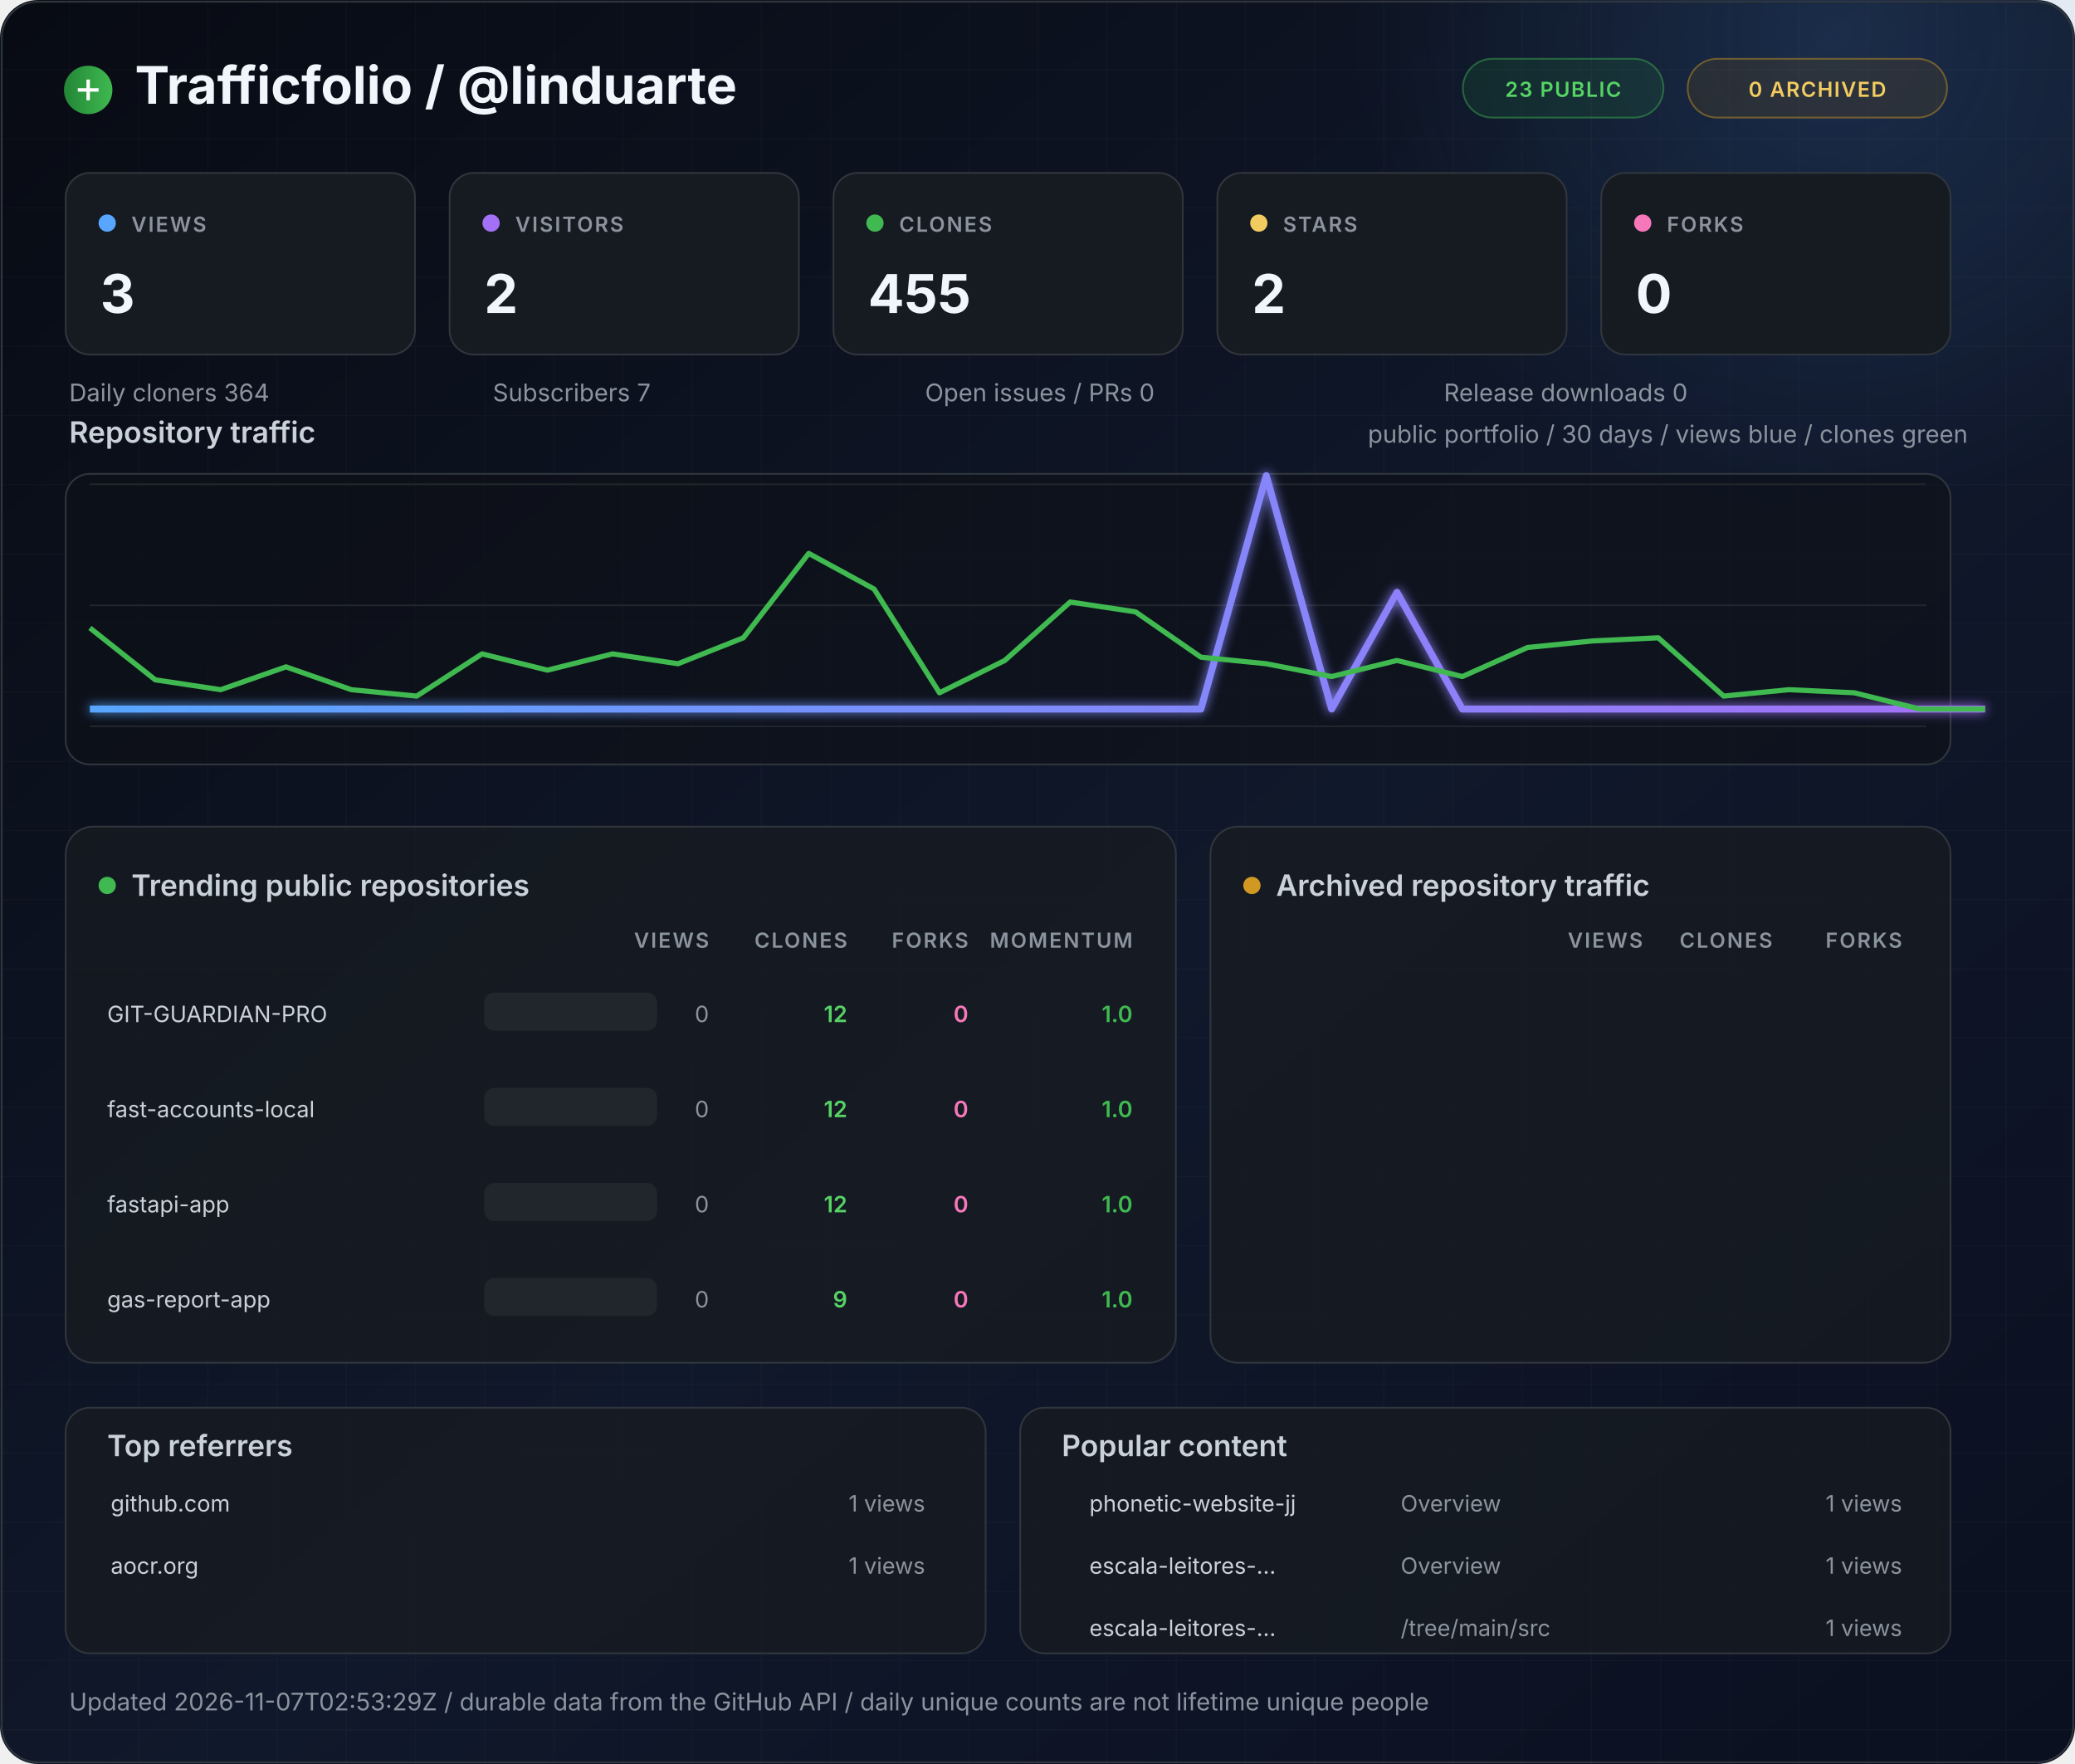
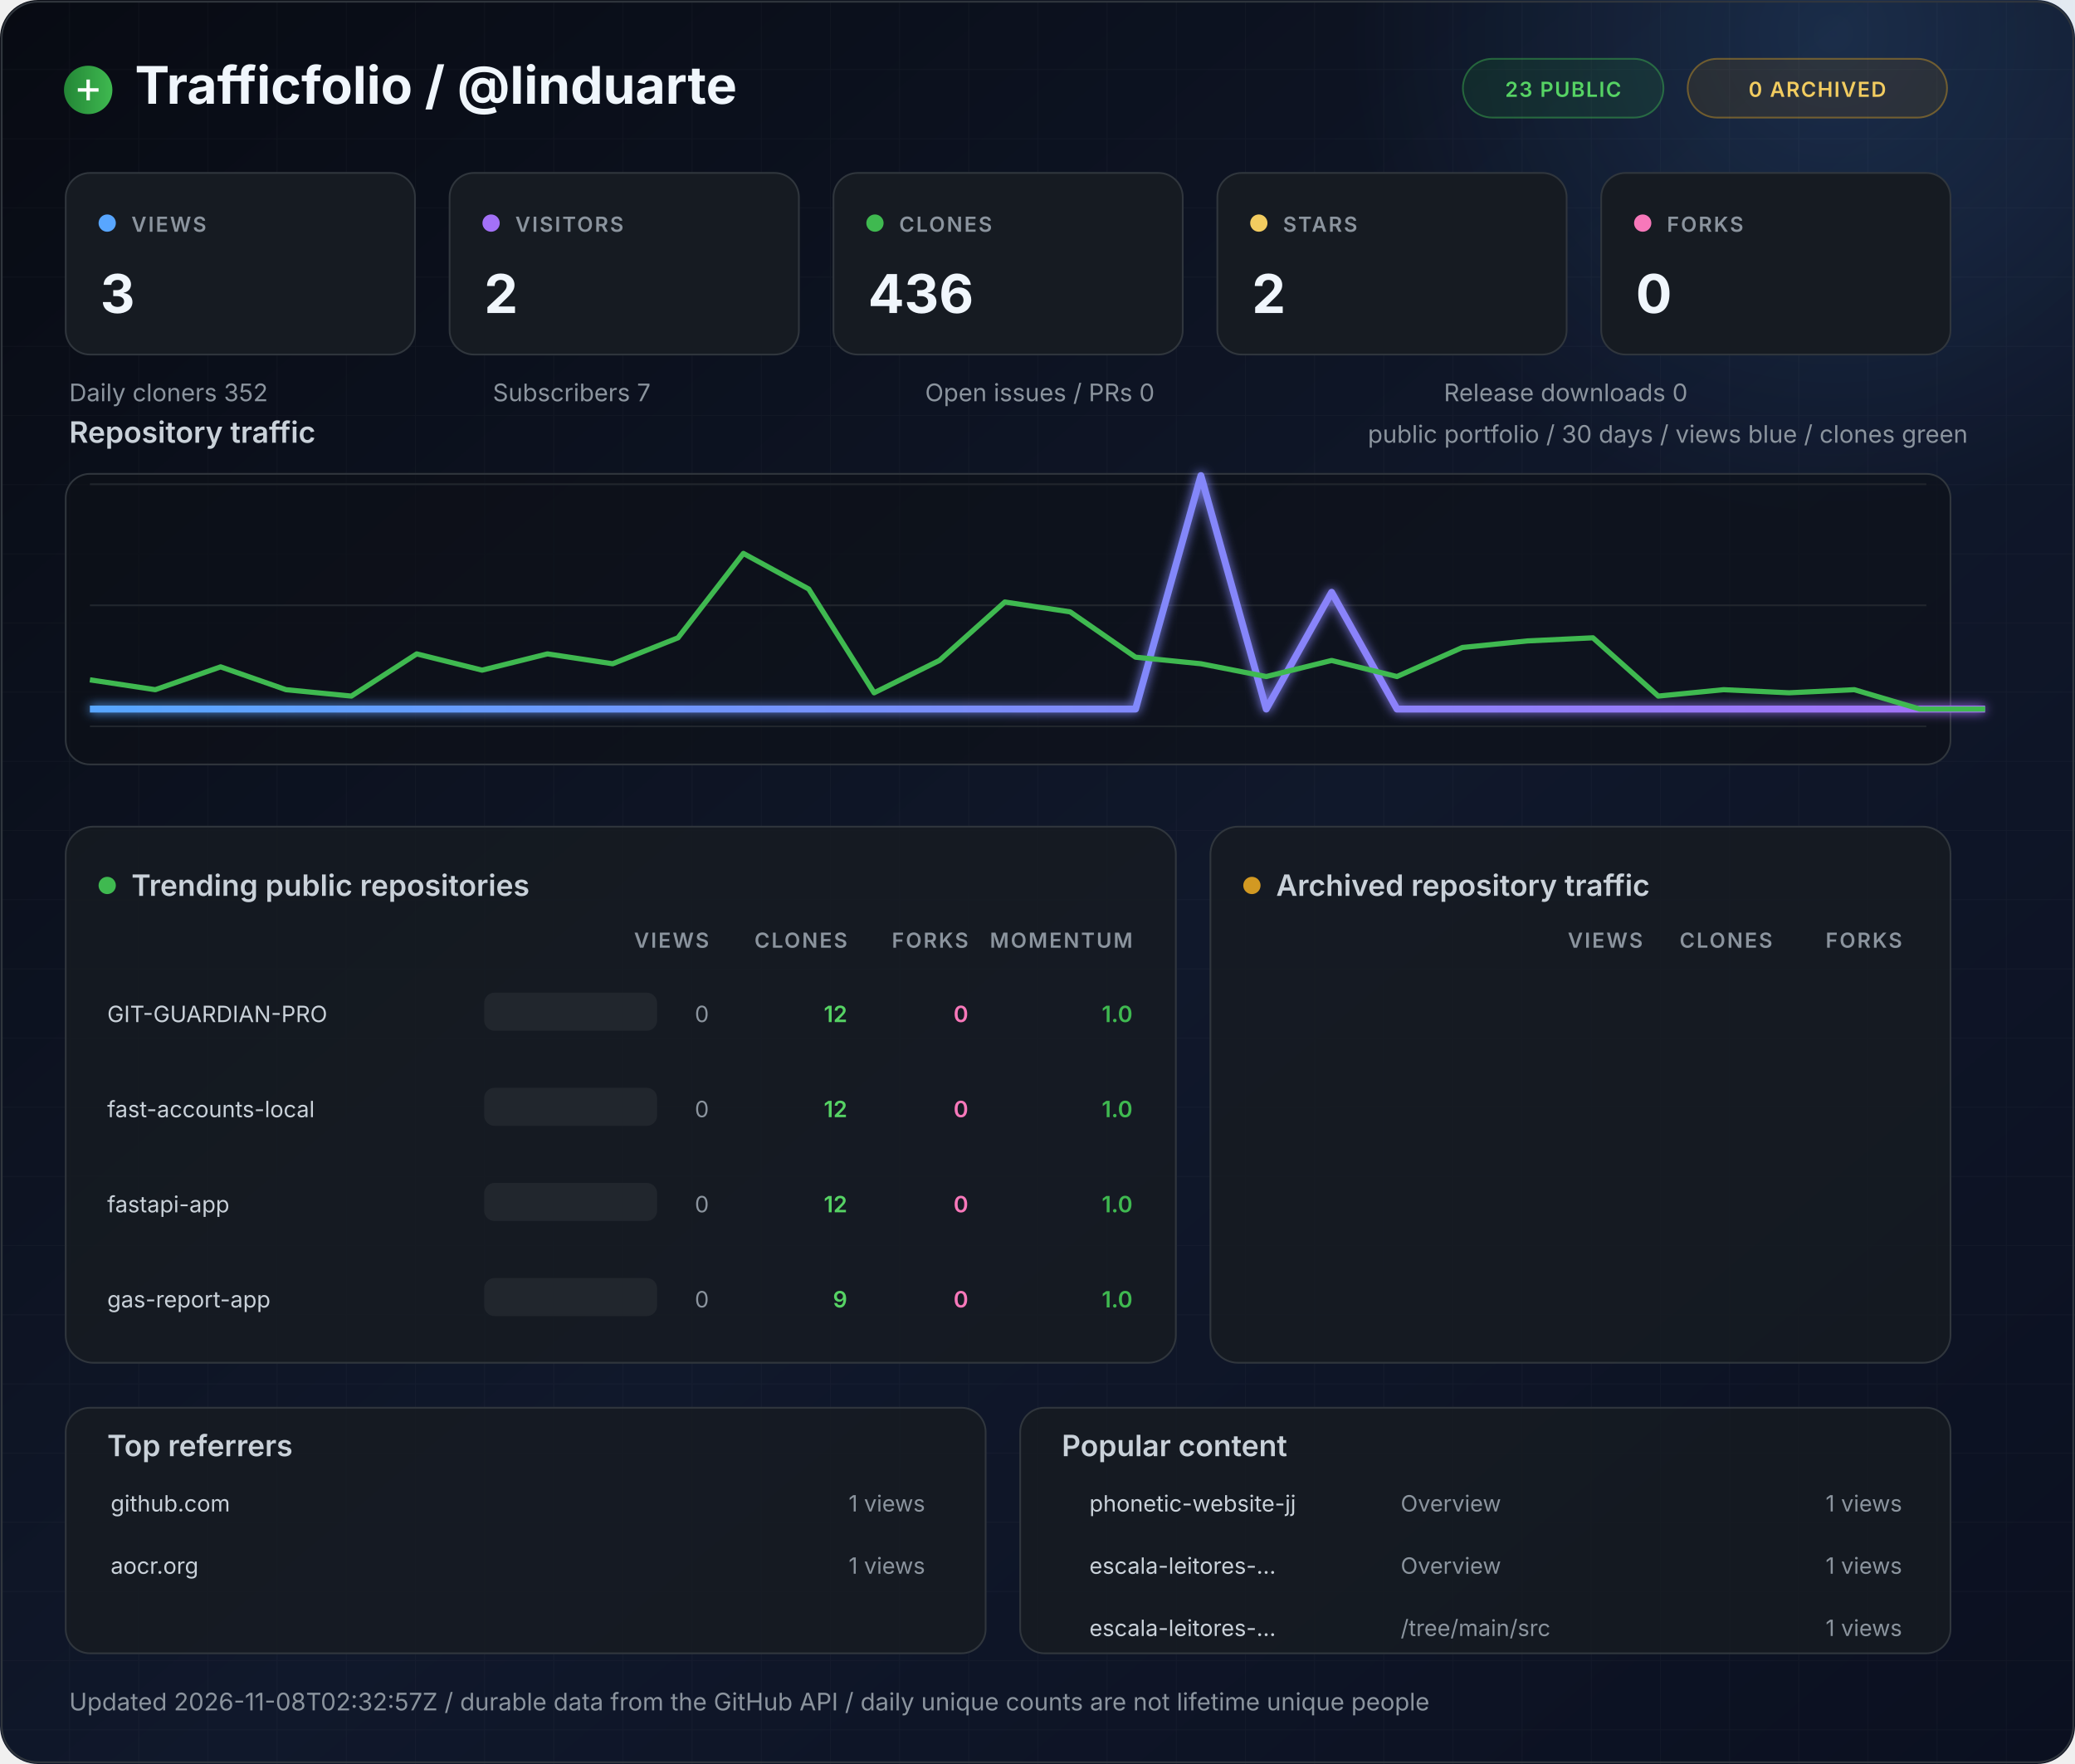
<svg xmlns="http://www.w3.org/2000/svg" width="1200" height="1020" viewBox="0 0 1200 1020" role="img" aria-label="Trafficfolio GitHub analytics dashboard for linduarte">
  <defs>
    <linearGradient id="bg" x1="0" y1="0" x2="1" y2="1">
      <stop stop-color="#080b13" />
      <stop offset=".55" stop-color="#10182b" />
      <stop offset="1" stop-color="#0b1020" />
    </linearGradient>
    <linearGradient id="line" x1="0" y1="0" x2="1" y2="0">
      <stop stop-color="#58a6ff" />
      <stop offset="1" stop-color="#a371f7" />
    </linearGradient>
    <linearGradient id="bar" x1="0" y1="0" x2="1" y2="0">
      <stop stop-color="#238636" />
      <stop offset="1" stop-color="#3fb950" />
    </linearGradient>
    <linearGradient id="archiveBar" x1="0" y1="0" x2="1" y2="0">
      <stop stop-color="#9e6a03" />
      <stop offset="1" stop-color="#f2cc60" />
    </linearGradient>
    <radialGradient id="ambient">
      <stop stop-color="#58a6ff" stop-opacity=".16" />
      <stop offset="1" stop-color="#58a6ff" stop-opacity="0" />
    </radialGradient>
    <pattern id="grid" width="40" height="40" patternUnits="userSpaceOnUse">
      <path d="M40 0H0V40" fill="none" stroke="#ffffff" stroke-opacity=".025" />
    </pattern>
    <filter id="glow">
      <feGaussianBlur stdDeviation="3" result="b" />
      <feMerge>
        <feMergeNode in="b" />
        <feMergeNode in="SourceGraphic" />
      </feMerge>
    </filter>
    <style>
    .title{font:750 30px -apple-system,BlinkMacSystemFont,"Segoe UI",sans-serif;fill:#f0f6fc}
    .subtitle{font:14px -apple-system,BlinkMacSystemFont,"Segoe UI",sans-serif;fill:#8b949e}
    .label{font:600 12px -apple-system,BlinkMacSystemFont,"Segoe UI",sans-serif;fill:#8b949e;letter-spacing:1px}
    .metric{font:700 31px -apple-system,BlinkMacSystemFont,"Segoe UI",sans-serif;fill:#f0f6fc}
    .section{font:600 17px -apple-system,BlinkMacSystemFont,"Segoe UI",sans-serif;fill:#c9d1d9}
    .repo,.value,.trend,.archive,.clone,.fork{font:13px -apple-system,BlinkMacSystemFont,"Segoe UI",sans-serif;fill:#c9d1d9}
    .value{fill:#8b949e} .trend{fill:#3fb950;font-weight:600} .archive{fill:#d29922}
    .clone{fill:#56d364;font-weight:600} .fork{fill:#f778ba;font-weight:600}
    .pill{font:600 12px -apple-system,BlinkMacSystemFont,"Segoe UI",sans-serif;letter-spacing:.7px}
  </style>
  </defs>
  <rect width="1200" height="1020" rx="22" fill="url(#bg)" />
  <rect width="1200" height="1020" rx="22" fill="url(#grid)" />
  <circle cx="1060" cy="20" r="280" fill="url(#ambient)" />
  <rect x="1" y="1" width="1198" height="1018" rx="21" fill="none" stroke="#30363d" />
  <circle cx="51" cy="52" r="14" fill="url(#bar)" />
  <path d="M45 52h12M51 46v12" stroke="#fff" stroke-width="2" />
  <text x="78" y="60" class="title">Trafficfolio / @linduarte</text>
  <rect x="846" y="34" width="116" height="34" rx="17" fill="#238636" fill-opacity=".16" stroke="#3fb950" stroke-opacity=".45" />
  <text x="904" y="56" text-anchor="middle" class="pill" fill="#56d364">23 PUBLIC</text>
  <rect x="976" y="34" width="150" height="34" rx="17" fill="#9e6a03" fill-opacity=".14" stroke="#d29922" stroke-opacity=".45" />
  <text x="1051" y="56" text-anchor="middle" class="pill" fill="#f2cc60">0 ARCHIVED</text>
  <rect x="38" y="100" width="202" height="105" rx="14" fill="#161b22" stroke="#30363d" />
  <circle cx="62" cy="129" r="5" fill="#58a6ff" />
  <text x="76" y="134" class="label">VIEWS</text>
  <text x="58" y="181" class="metric">3</text>
  <rect x="260" y="100" width="202" height="105" rx="14" fill="#161b22" stroke="#30363d" />
  <circle cx="284" cy="129" r="5" fill="#a371f7" />
  <text x="298" y="134" class="label">VISITORS</text>
  <text x="280" y="181" class="metric">2</text>
  <rect x="482" y="100" width="202" height="105" rx="14" fill="#161b22" stroke="#30363d" />
  <circle cx="506" cy="129" r="5" fill="#3fb950" />
  <text x="520" y="134" class="label">CLONES</text>
-   <text x="502" y="181" class="metric">455</text>
+   <text x="502" y="181" class="metric">436</text>
  <rect x="704" y="100" width="202" height="105" rx="14" fill="#161b22" stroke="#30363d" />
  <circle cx="728" cy="129" r="5" fill="#f2cc60" />
  <text x="742" y="134" class="label">STARS</text>
  <text x="724" y="181" class="metric">2</text>
  <rect x="926" y="100" width="202" height="105" rx="14" fill="#161b22" stroke="#30363d" />
  <circle cx="950" cy="129" r="5" fill="#f778ba" />
  <text x="964" y="134" class="label">FORKS</text>
  <text x="946" y="181" class="metric">0</text>
-   <text x="40" y="232" class="subtitle">Daily cloners 364</text>
+   <text x="40" y="232" class="subtitle">Daily cloners 352</text>
  <text x="285" y="232" class="subtitle">Subscribers 7</text>
  <text x="535" y="232" class="subtitle">Open issues / PRs 0</text>
  <text x="835" y="232" class="subtitle">Release downloads 0</text>
  <text x="40" y="256" class="section">Repository traffic</text>
  <text x="1138" y="256" text-anchor="end" class="subtitle">public portfolio / 30 days / views blue / clones green</text>
  <rect x="38" y="274" width="1090" height="168" rx="14" fill="#0d1117" fill-opacity=".62" stroke="#30363d" />
  <line x1="52" y1="420" x2="1114" y2="420" stroke="#21262d" />
  <line x1="52" y1="350" x2="1114" y2="350" stroke="#21262d" />
  <line x1="52" y1="280" x2="1114" y2="280" stroke="#21262d" />
-   <polyline points="52.0,410.0 89.8,410.0 127.6,410.0 165.4,410.0 203.2,410.0 241.0,410.0 278.8,410.0 316.6,410.0 354.3,410.0 392.1,410.0 429.9,410.0 467.7,410.0 505.5,410.0 543.3,410.0 581.1,410.0 618.9,410.0 656.7,410.0 694.5,410.0 732.3,275.0 770.1,410.0 807.9,342.5 845.7,410.0 883.4,410.0 921.2,410.0 959.0,410.0 996.8,410.0 1034.6,410.0 1072.4,410.0 1110.2,410.0 1148.0,410.0" fill="none" stroke="url(#line)" stroke-width="4" stroke-linejoin="round" filter="url(#glow)" />
-   <polyline points="52.0,363.1 89.8,393.1 127.6,398.8 165.4,385.6 203.2,398.8 241.0,402.5 278.8,378.1 316.6,387.5 354.3,378.1 392.1,383.8 429.9,368.8 467.7,320.0 505.5,340.6 543.3,400.6 581.1,381.9 618.9,348.1 656.7,353.8 694.5,380.0 732.3,383.8 770.1,391.2 807.9,381.9 845.7,391.2 883.4,374.4 921.2,370.6 959.0,368.8 996.8,402.5 1034.6,398.8 1072.4,400.6 1110.2,410.0 1148.0,410.0" fill="none" stroke="#3fb950" stroke-width="3" stroke-linejoin="round" />
+   <polyline points="52.0,410.0 89.8,410.0 127.6,410.0 165.4,410.0 203.2,410.0 241.0,410.0 278.8,410.0 316.6,410.0 354.3,410.0 392.1,410.0 429.9,410.0 467.7,410.0 505.5,410.0 543.3,410.0 581.1,410.0 618.9,410.0 656.7,410.0 694.5,275.0 732.3,410.0 770.1,342.5 807.9,410.0 845.7,410.0 883.4,410.0 921.2,410.0 959.0,410.0 996.8,410.0 1034.6,410.0 1072.4,410.0 1110.2,410.0 1148.0,410.0" fill="none" stroke="url(#line)" stroke-width="4" stroke-linejoin="round" filter="url(#glow)" />
+   <polyline points="52.0,393.1 89.8,398.8 127.6,385.6 165.4,398.8 203.2,402.5 241.0,378.1 278.8,387.5 316.6,378.1 354.3,383.8 392.1,368.8 429.9,320.0 467.7,340.6 505.5,400.6 543.3,381.9 581.1,348.1 618.9,353.8 656.7,380.0 694.5,383.8 732.3,391.2 770.1,381.9 807.9,391.2 845.7,374.4 883.4,370.6 921.2,368.8 959.0,402.5 996.8,398.8 1034.6,400.6 1072.4,398.8 1110.2,410.0 1148.0,410.0" fill="none" stroke="#3fb950" stroke-width="3" stroke-linejoin="round" />
  <rect x="38" y="478" width="642" height="310" rx="16" fill="#161b22" fill-opacity=".82" stroke="#30363d" />
  <circle cx="62" cy="512" r="5" fill="#3fb950" />
  <text x="76" y="518" class="section">Trending public repositories</text>
  <text x="410" y="548" text-anchor="end" class="label">VIEWS</text>
  <text x="490" y="548" text-anchor="end" class="label">CLONES</text>
  <text x="560" y="548" text-anchor="end" class="label">FORKS</text>
  <text x="655" y="548" text-anchor="end" class="label">MOMENTUM</text>
  <text x="62" y="591" class="repo">GIT-GUARDIAN-PRO</text>
  <rect x="280" y="574" width="100" height="22" rx="6" fill="#21262d" />
  <rect x="280" y="574" width="0" height="22" rx="6" fill="url(#bar)" />
  <text x="410" y="591" text-anchor="end" class="value">0</text>
  <text x="490" y="591" text-anchor="end" class="clone">12</text>
  <text x="560" y="591" text-anchor="end" class="fork">0</text>
  <text x="655" y="591" text-anchor="end" class="trend">1.0</text>
  <text x="62" y="646" class="repo">fast-accounts-local</text>
  <rect x="280" y="629" width="100" height="22" rx="6" fill="#21262d" />
  <rect x="280" y="629" width="0" height="22" rx="6" fill="url(#bar)" />
  <text x="410" y="646" text-anchor="end" class="value">0</text>
  <text x="490" y="646" text-anchor="end" class="clone">12</text>
  <text x="560" y="646" text-anchor="end" class="fork">0</text>
  <text x="655" y="646" text-anchor="end" class="trend">1.0</text>
  <text x="62" y="701" class="repo">fastapi-app</text>
  <rect x="280" y="684" width="100" height="22" rx="6" fill="#21262d" />
  <rect x="280" y="684" width="0" height="22" rx="6" fill="url(#bar)" />
  <text x="410" y="701" text-anchor="end" class="value">0</text>
  <text x="490" y="701" text-anchor="end" class="clone">12</text>
  <text x="560" y="701" text-anchor="end" class="fork">0</text>
  <text x="655" y="701" text-anchor="end" class="trend">1.0</text>
  <text x="62" y="756" class="repo">gas-report-app</text>
  <rect x="280" y="739" width="100" height="22" rx="6" fill="#21262d" />
  <rect x="280" y="739" width="0" height="22" rx="6" fill="url(#bar)" />
  <text x="410" y="756" text-anchor="end" class="value">0</text>
  <text x="490" y="756" text-anchor="end" class="clone">9</text>
  <text x="560" y="756" text-anchor="end" class="fork">0</text>
  <text x="655" y="756" text-anchor="end" class="trend">1.0</text>
  <rect x="700" y="478" width="428" height="310" rx="16" fill="#161b22" fill-opacity=".82" stroke="#30363d" />
  <circle cx="724" cy="512" r="5" fill="#d29922" />
  <text x="738" y="518" class="section">Archived repository traffic</text>
  <text x="950" y="548" text-anchor="end" class="label">VIEWS</text>
  <text x="1025" y="548" text-anchor="end" class="label">CLONES</text>
  <text x="1100" y="548" text-anchor="end" class="label">FORKS</text>
  <rect x="38" y="814" width="532" height="142" rx="14" fill="#161b22" fill-opacity=".82" stroke="#30363d" />
  <text x="62" y="842" class="section">Top referrers</text>
  <text x="64" y="874" class="repo">github.com</text>
  <text x="535" y="874" text-anchor="end" class="value">1 views</text>
  <text x="64" y="910" class="repo">aocr.org</text>
  <text x="535" y="910" text-anchor="end" class="value">1 views</text>
  <rect x="590" y="814" width="538" height="142" rx="14" fill="#161b22" fill-opacity=".82" stroke="#30363d" />
  <text x="614" y="842" class="section">Popular content</text>
  <text x="630" y="874" class="repo">phonetic-website-jj</text>
  <text x="810" y="874" class="value">Overview</text>
  <text x="1100" y="874" text-anchor="end" class="value">1 views</text>
  <text x="630" y="910" class="repo">escala-leitores-...</text>
  <text x="810" y="910" class="value">Overview</text>
  <text x="1100" y="910" text-anchor="end" class="value">1 views</text>
  <text x="630" y="946" class="repo">escala-leitores-...</text>
  <text x="810" y="946" class="value">/tree/main/src</text>
  <text x="1100" y="946" text-anchor="end" class="value">1 views</text>
-   <text x="40" y="989" class="subtitle">Updated 2026-11-07T02:53:29Z / durable data from the GitHub API / daily unique counts are not lifetime unique people</text>
+   <text x="40" y="989" class="subtitle">Updated 2026-11-08T02:32:57Z / durable data from the GitHub API / daily unique counts are not lifetime unique people</text>
</svg>
